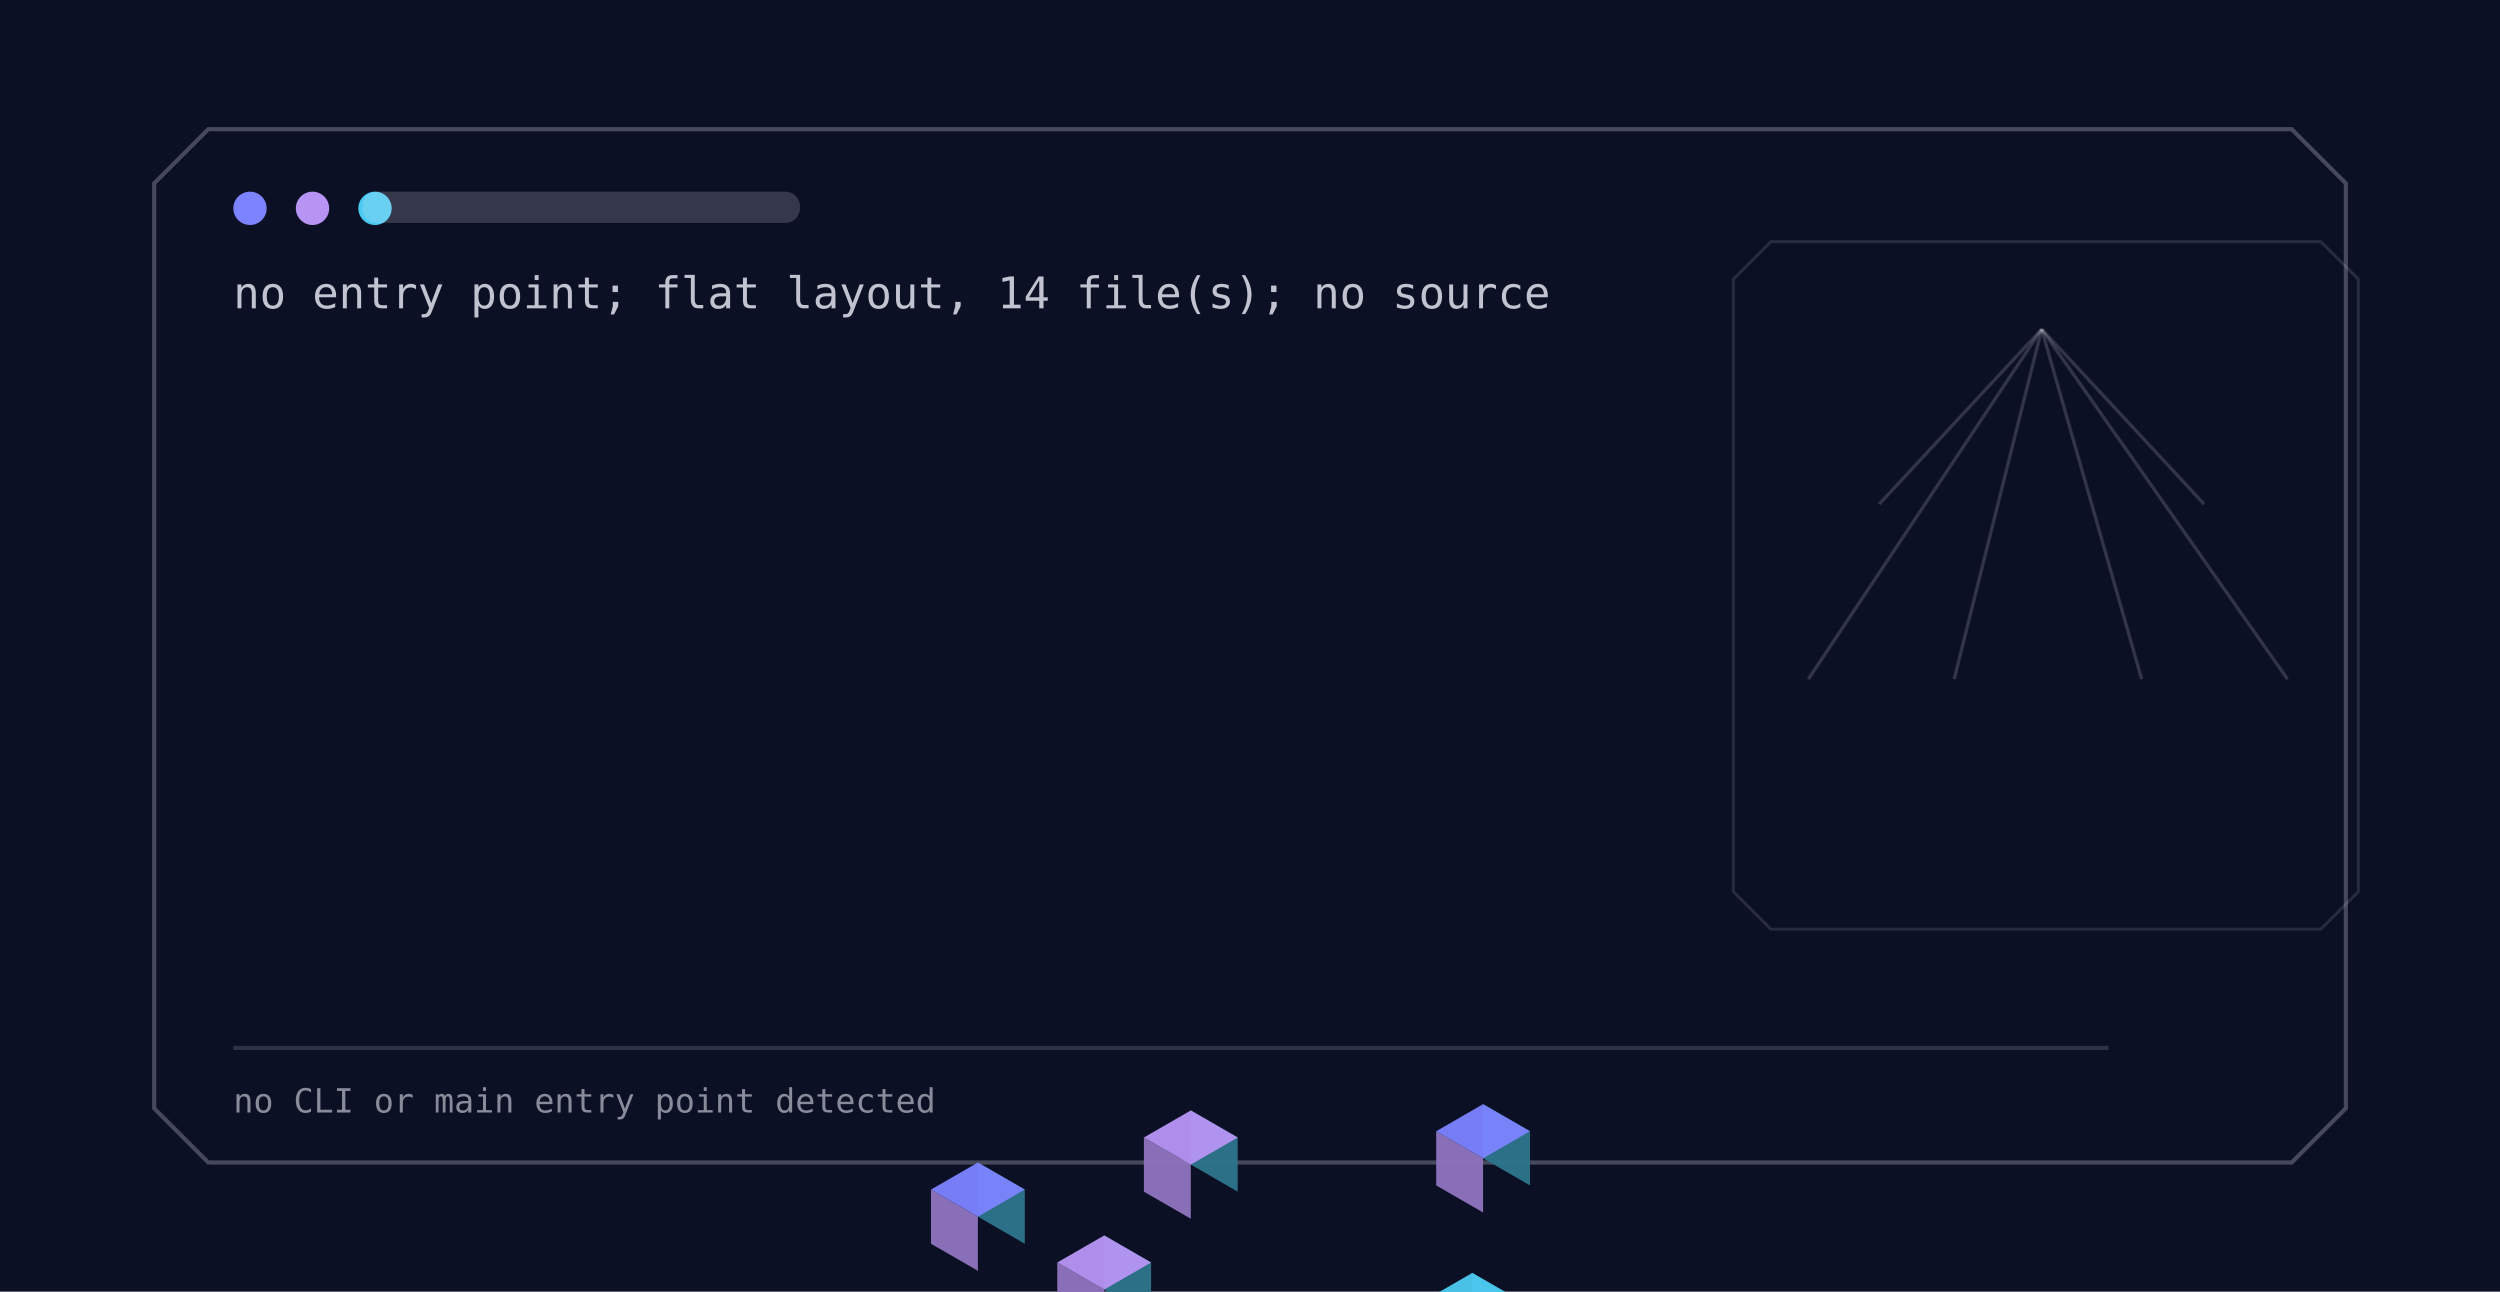
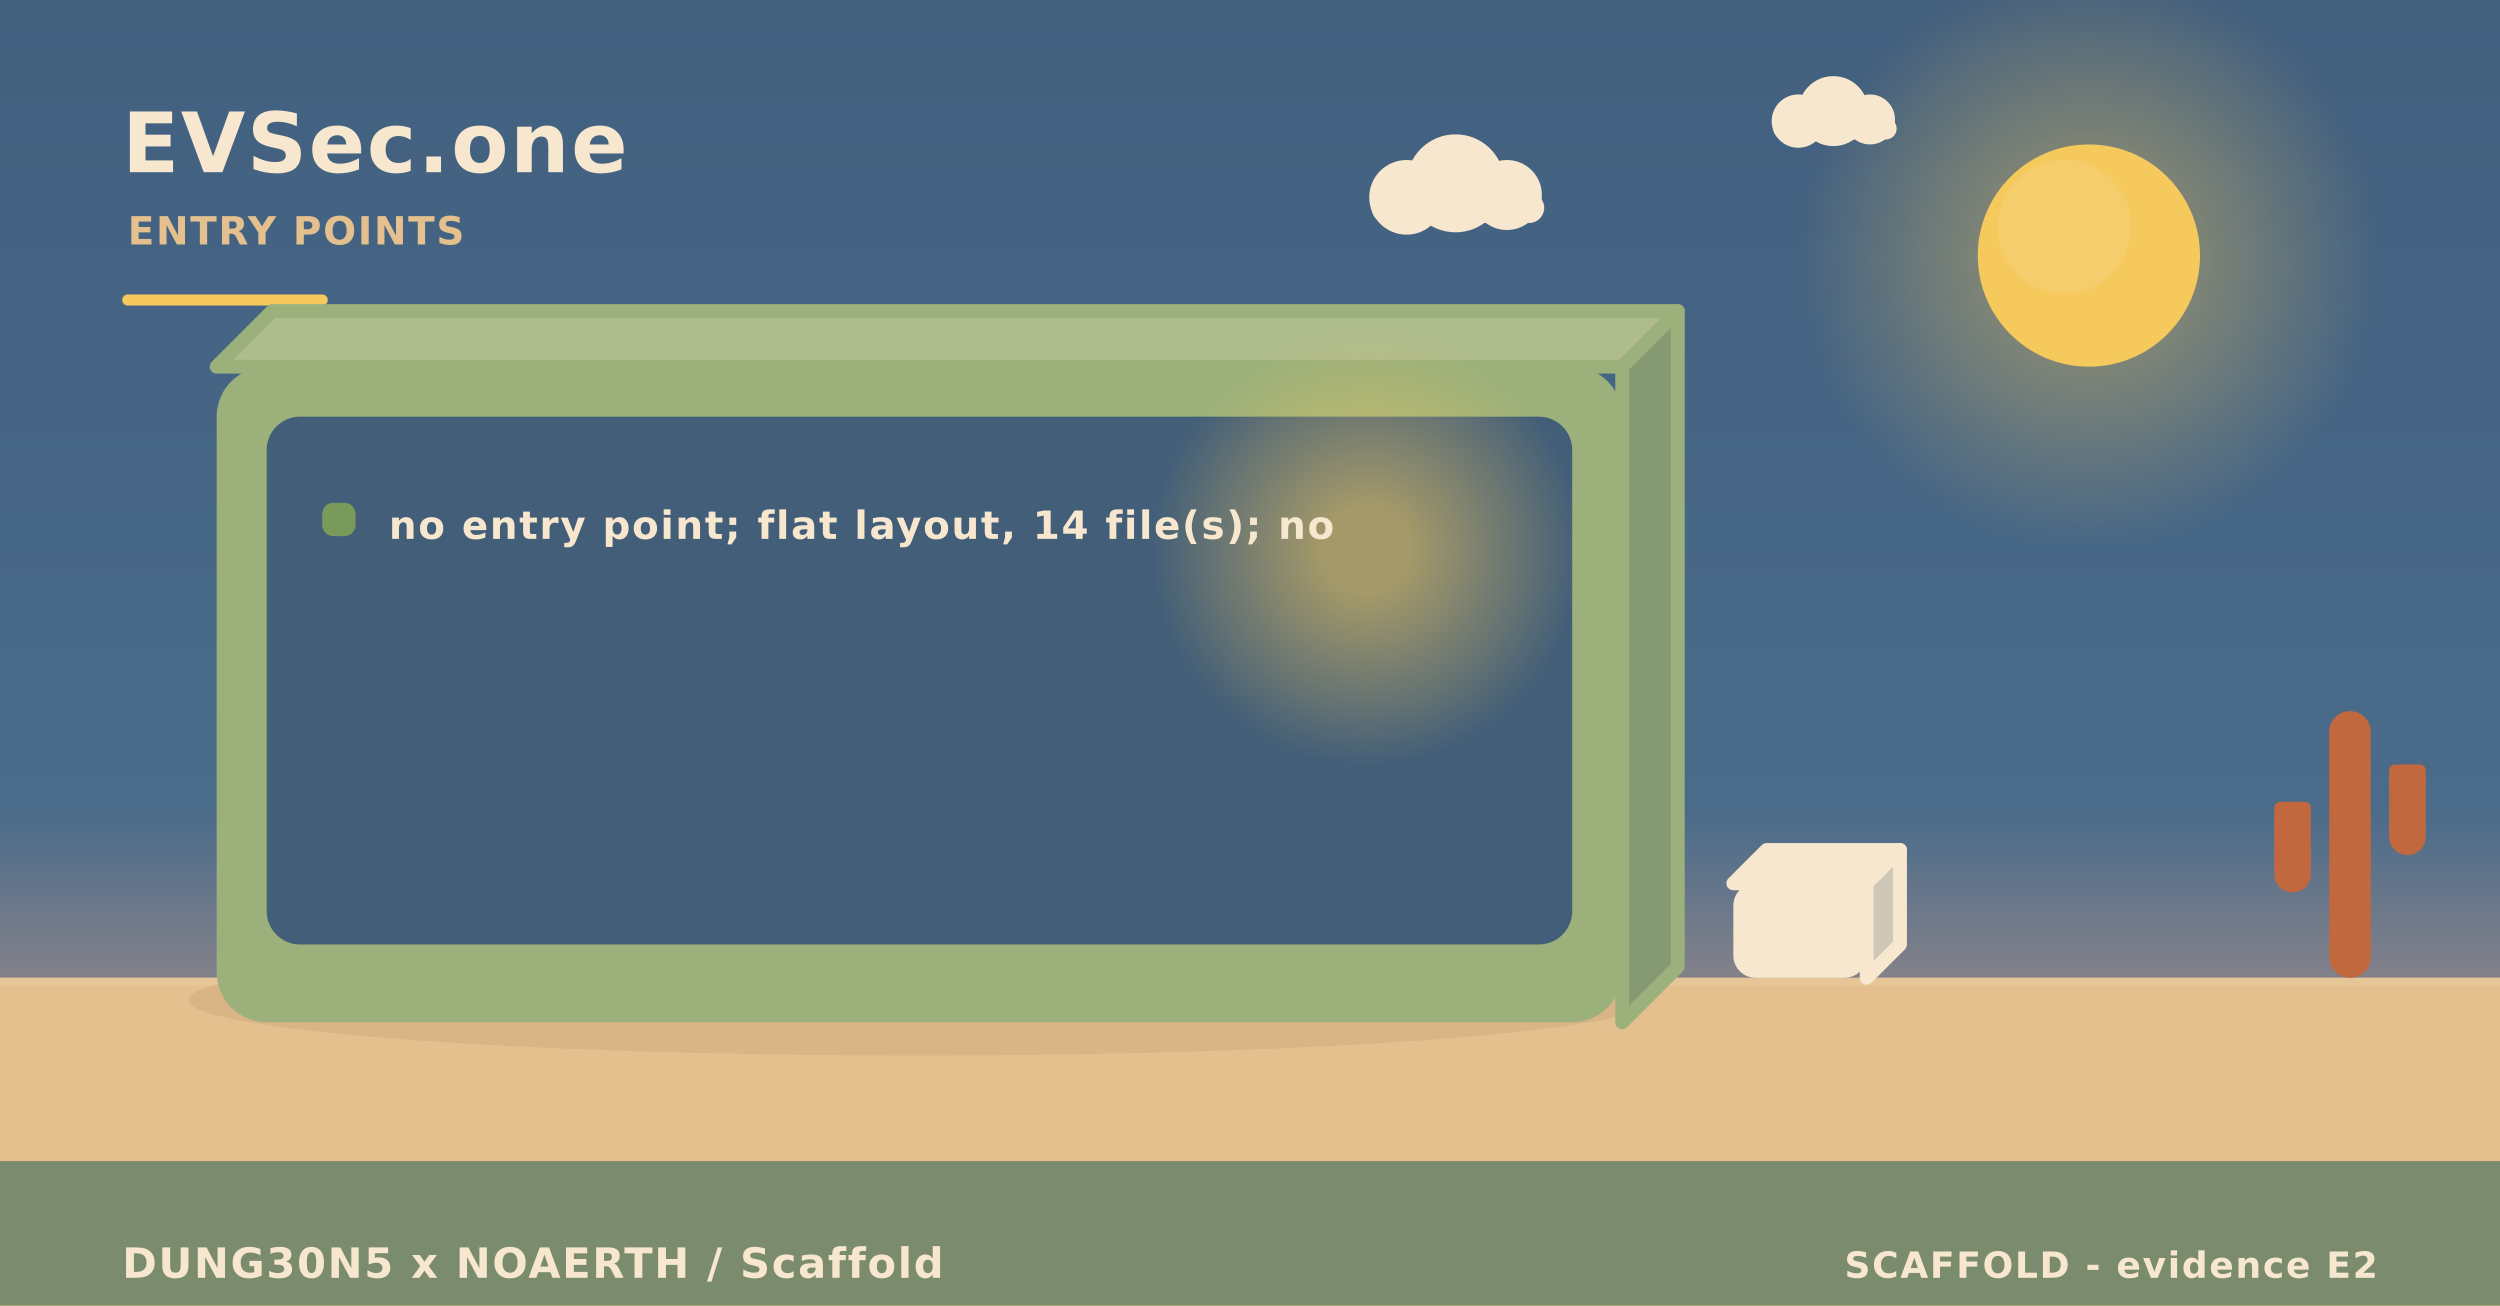
- <svg xmlns="http://www.w3.org/2000/svg" viewBox="0 0 1200 620" width="1200" height="620" role="img" aria-label="EVSec.one command surface">
-   <rect width="1200" height="620" fill="#0c1024" />
-   <defs>
-     <linearGradient id="gt" x1="0" y1="0" x2="1" y2="1">
-       <stop offset="0%" stop-color="#7c83ff" />
-       <stop offset="100%" stop-color="#b794f4" />
-     </linearGradient>
-   </defs>
-   <path d="M100.00,62.00 H1100.00 L1126.00,88.00 V532.00 L1100.00,558.00 H100.00 L74.00,532.00 V88.00 Z" fill="none" stroke="rgba(238,240,251,0.300)" stroke-width="2.00" opacity="0.85" />
-   <circle cx="120.00" cy="100.00" r="8.00" fill="#7c83ff" opacity="1.00" />
-   <circle cx="150.00" cy="100.00" r="8.00" fill="#b794f4" opacity="1.00" />
-   <circle cx="180.00" cy="100.00" r="8.00" fill="#4cc9f0" opacity="1.00" />
-   <rect x="174.00" y="92.00" width="210.00" height="15.00" rx="7.00" fill="rgba(238,240,251,0.180)" opacity="1.00" />
-   <text x="112" y="148" font-family="ui-monospace,SFMono-Regular,Menlo,monospace" font-size="21" fill="rgba(238,240,251,0.800)">no entry point; flat layout, 14 file(s); no source</text>
-   <path d="M850.00,116.00 H1114.00 L1132.00,134.00 V428.00 L1114.00,446.00 H850.00 L832.00,428.00 V134.00 Z" fill="none" stroke="rgba(238,240,251,0.180)" stroke-width="1.40" opacity="0.70" />
-   <line x1="980.00" y1="158.00" x2="902.00" y2="242.00" stroke="rgba(238,240,251,0.300)" stroke-width="1.60" opacity="0.55" />
-   <line x1="980.00" y1="158.00" x2="1058.00" y2="242.00" stroke="rgba(238,240,251,0.300)" stroke-width="1.60" opacity="0.55" />
-   <line x1="980.00" y1="158.00" x2="868.00" y2="326.00" stroke="rgba(238,240,251,0.300)" stroke-width="1.60" opacity="0.55" />
-   <line x1="980.00" y1="158.00" x2="938.00" y2="326.00" stroke="rgba(238,240,251,0.300)" stroke-width="1.60" opacity="0.55" />
-   <line x1="980.00" y1="158.00" x2="1028.00" y2="326.00" stroke="rgba(238,240,251,0.300)" stroke-width="1.60" opacity="0.55" />
-   <line x1="980.00" y1="158.00" x2="1098.00" y2="326.00" stroke="rgba(238,240,251,0.300)" stroke-width="1.60" opacity="0.55" />
-   <polygon points="711.87,556.00 734.39,569.00 734.39,543.00 711.87,530.00" fill="#2c758b" opacity="0.95" />
-   <polygon points="689.36,569.00 711.87,582.00 711.87,556.00 689.36,543.00" fill="#8f73be" opacity="0.95" />
-   <polygon points="711.87,530.00 734.39,543.00 711.87,556.00 689.36,543.00" fill="#7c83ff" opacity="0.95" />
-   <polygon points="571.58,559.00 594.09,572.00 594.09,546.00 571.58,533.00" fill="#2c758b" opacity="0.95" />
-   <polygon points="549.06,572.00 571.58,585.00 571.58,559.00 549.06,546.00" fill="#8f73be" opacity="0.95" />
-   <polygon points="571.58,533.00 594.09,546.00 571.58,559.00 549.06,546.00" fill="#b794f4" opacity="0.95" />
-   <polygon points="706.68,637.00 729.19,650.00 729.19,624.00 706.68,611.00" fill="#2c758b" opacity="0.95" />
-   <polygon points="684.16,650.00 706.68,663.00 706.68,637.00 684.16,624.00" fill="#8f73be" opacity="0.95" />
-   <polygon points="706.68,611.00 729.19,624.00 706.68,637.00 684.16,624.00" fill="#4cc9f0" opacity="0.95" />
-   <polygon points="469.39,584.00 491.90,597.00 491.90,571.00 469.39,558.00" fill="#2c758b" opacity="0.95" />
-   <polygon points="446.87,597.00 469.39,610.00 469.39,584.00 446.87,571.00" fill="#8f73be" opacity="0.95" />
-   <polygon points="469.39,558.00 491.90,571.00 469.39,584.00 446.87,571.00" fill="#7c83ff" opacity="0.95" />
-   <polygon points="530.01,619.00 552.52,632.00 552.52,606.00 530.01,593.00" fill="#2c758b" opacity="0.95" />
-   <polygon points="507.49,632.00 530.01,645.00 530.01,619.00 507.49,606.00" fill="#8f73be" opacity="0.95" />
-   <polygon points="530.01,593.00 552.52,606.00 530.01,619.00 507.49,606.00" fill="#b794f4" opacity="0.95" />
-   <polygon points="607.95,664.00 630.47,677.00 630.47,651.00 607.95,638.00" fill="#2c758b" opacity="0.95" />
-   <polygon points="585.43,677.00 607.95,690.00 607.95,664.00 585.43,651.00" fill="#8f73be" opacity="0.95" />
-   <polygon points="607.95,638.00 630.47,651.00 607.95,664.00 585.43,651.00" fill="#4cc9f0" opacity="0.95" />
-   <polygon points="668.57,699.00 691.09,712.00 691.09,686.00 668.57,673.00" fill="#2c758b" opacity="0.95" />
-   <polygon points="646.05,712.00 668.57,725.00 668.57,699.00 646.05,686.00" fill="#8f73be" opacity="0.95" />
-   <polygon points="668.57,673.00 691.09,686.00 668.57,699.00 646.05,686.00" fill="#7c83ff" opacity="0.95" />
-   <rect x="112.00" y="502.00" width="900.00" height="2.00" rx="0.00" fill="rgba(238,240,251,0.160)" opacity="1.00" />
-   <text x="112" y="534" font-family="ui-monospace,Menlo,monospace" font-size="16" fill="rgba(238,240,251,0.550)">no CLI or main entry point detected</text>
+ <svg xmlns="http://www.w3.org/2000/svg" width="900" height="470" viewBox="0 0 900 470" role="img" aria-label="EVSec.one - how it is operated">
+   <linearGradient id="skyt" x1="0" y1="0" x2="0" y2="1">
+     <stop offset="0" stop-color="#425f7e" />
+     <stop offset="0.62" stop-color="#4a6b8a" />
+     <stop offset="1" stop-color="#f3ad8a" />
+   </linearGradient>
+   <rect width="900" height="470" fill="url(#skyt)" />
+   <radialGradient id="sunt">
+     <stop offset="0.35" stop-color="#f5c95c" stop-opacity="0.34" />
+     <stop offset="1" stop-color="#f5c95c" stop-opacity="0" />
+   </radialGradient>
+   <circle cx="752" cy="92" r="104" fill="url(#sunt)" />
+   <circle cx="752" cy="92" r="40" fill="#f5c95c" />
+   <circle cx="743.2" cy="81.6" r="24" fill="#f5d27e" opacity="0.5" />
+   <g>
+     <circle cx="524" cy="66" r="17.64" fill="#f6e7ce" />
+     <circle cx="506.36" cy="71.04" r="13.44" fill="#f6e7ce" />
+     <circle cx="542.48" cy="70.2" r="12.6" fill="#f6e7ce" />
+     <rect x="493.76" y="69.36" width="62.16" height="10.92" rx="5.46" fill="#f6e7ce" />
+   </g>
+   <g>
+     <circle cx="660" cy="40" r="12.6" fill="#f6e7ce" />
+     <circle cx="647.4" cy="43.6" r="9.6" fill="#f6e7ce" />
+     <circle cx="673.2" cy="43" r="9" fill="#f6e7ce" />
+     <rect x="638.4" y="42.4" width="44.4" height="7.8" rx="3.9" fill="#f6e7ce" />
+   </g>
+   <rect x="0" y="352" width="900" height="118" fill="#e3c08d" />
+   <rect x="0" y="352" width="900" height="3" fill="#e6c596" />
+   <text x="44" y="62" font-family="Verdana,DejaVu Sans,sans-serif" font-size="30" font-weight="700" letter-spacing="0.6" fill="#f6e7ce" text-anchor="start">EVSec.one</text>
+   <text x="46" y="88" font-family="Verdana,DejaVu Sans,sans-serif" font-size="14" font-weight="700" letter-spacing="0.6" fill="#e3c08d" text-anchor="start">ENTRY POINTS</text>
+   <rect x="44" y="106" width="74" height="4" rx="2" fill="#f5c95c" />
+   <ellipse cx="331" cy="360" rx="263.2" ry="20" fill="rgba(138,90,68,0.11)" />
+   <path d="M78,132 L584,132 L604,112 L98,112 Z" fill="#afbc8c" stroke="#9bb07a" stroke-width="5" stroke-linejoin="round" />
+   <path d="M584,132 L604,112 L604,348 L584,368 Z" fill="#859972" stroke="#9bb07a" stroke-width="5" stroke-linejoin="round" />
+   <rect x="78" y="132" width="506" height="236" rx="18" fill="#9bb07a" />
+   <rect x="96" y="150" width="470" height="190" rx="12" fill="#3d5978" opacity="0.94" />
+   <radialGradient id="lamp95072">
+     <stop offset="0.2" stop-color="#f5c95c" stop-opacity="0.55" />
+     <stop offset="1" stop-color="#f5c95c" stop-opacity="0" />
+   </radialGradient>
+   <circle cx="492" cy="198" r="78" fill="url(#lamp95072)" />
+   <rect x="116" y="181" width="12" height="12" rx="4" fill="#7a9a5c" />
+   <text x="140" y="194" font-family="Verdana,DejaVu Sans,sans-serif" font-size="14" font-weight="700" letter-spacing="0.6" fill="#f6e7ce" text-anchor="start">no entry point; flat layout, 14 file(s); no </text>
+   <path d="M624,318 L672,318 L684,306 L636,306 Z" fill="#f6e7ce" stroke="#f6e7ce" stroke-width="5" stroke-linejoin="round" />
+   <path d="M672,318 L684,306 L684,340 L672,352 Z" fill="#d1c7b8" stroke="#f6e7ce" stroke-width="5" stroke-linejoin="round" />
+   <rect x="624" y="318" width="48" height="34" rx="8" fill="#f6e7ce" />
+   <rect x="838.52" y="256" width="14.96" height="96" rx="7.48" fill="#c1683f" />
+   <rect x="818.72" y="288.64" width="13.2" height="32.64" rx="6.6" fill="#c1683f" />
+   <rect x="818.72" y="288.64" width="13.2" height="9.6" rx="2.2" fill="#c1683f" />
+   <rect x="860.08" y="275.2" width="13.2" height="32.64" rx="6.6" fill="#c1683f" />
+   <rect x="860.08" y="275.2" width="13.2" height="9.6" rx="2.2" fill="#c1683f" />
+   <rect x="0" y="418" width="900" height="52" rx="0" fill="#75886c" opacity="0.94" />
+   <text x="44" y="460" font-family="Verdana,DejaVu Sans,sans-serif" font-size="15" font-weight="700" letter-spacing="0.6" fill="#f6e7ce" text-anchor="start">DUNG30N5 x NOAERTH  /  Scaffold</text>
+   <text x="856" y="460" font-family="Verdana,DejaVu Sans,sans-serif" font-size="13" font-weight="700" letter-spacing="0.6" fill="#f6e7ce" text-anchor="end">SCAFFOLD  -  evidence E2</text>
</svg>
